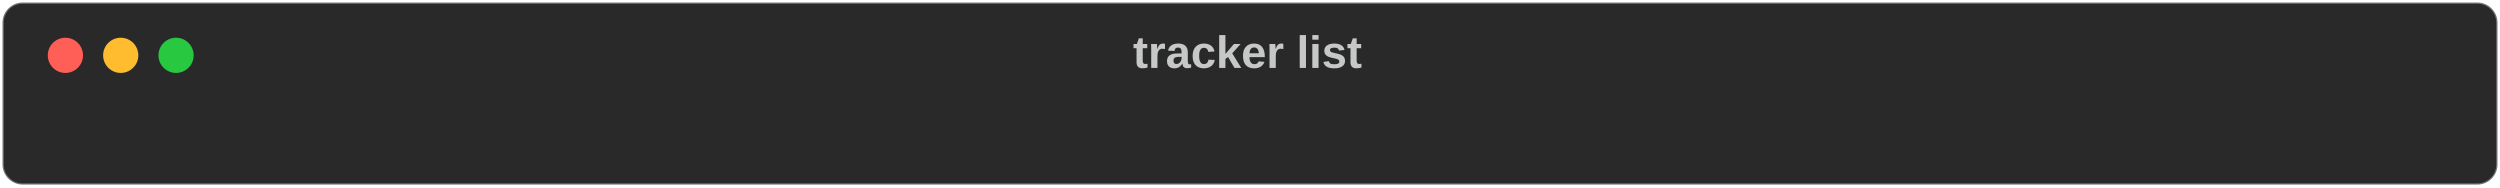
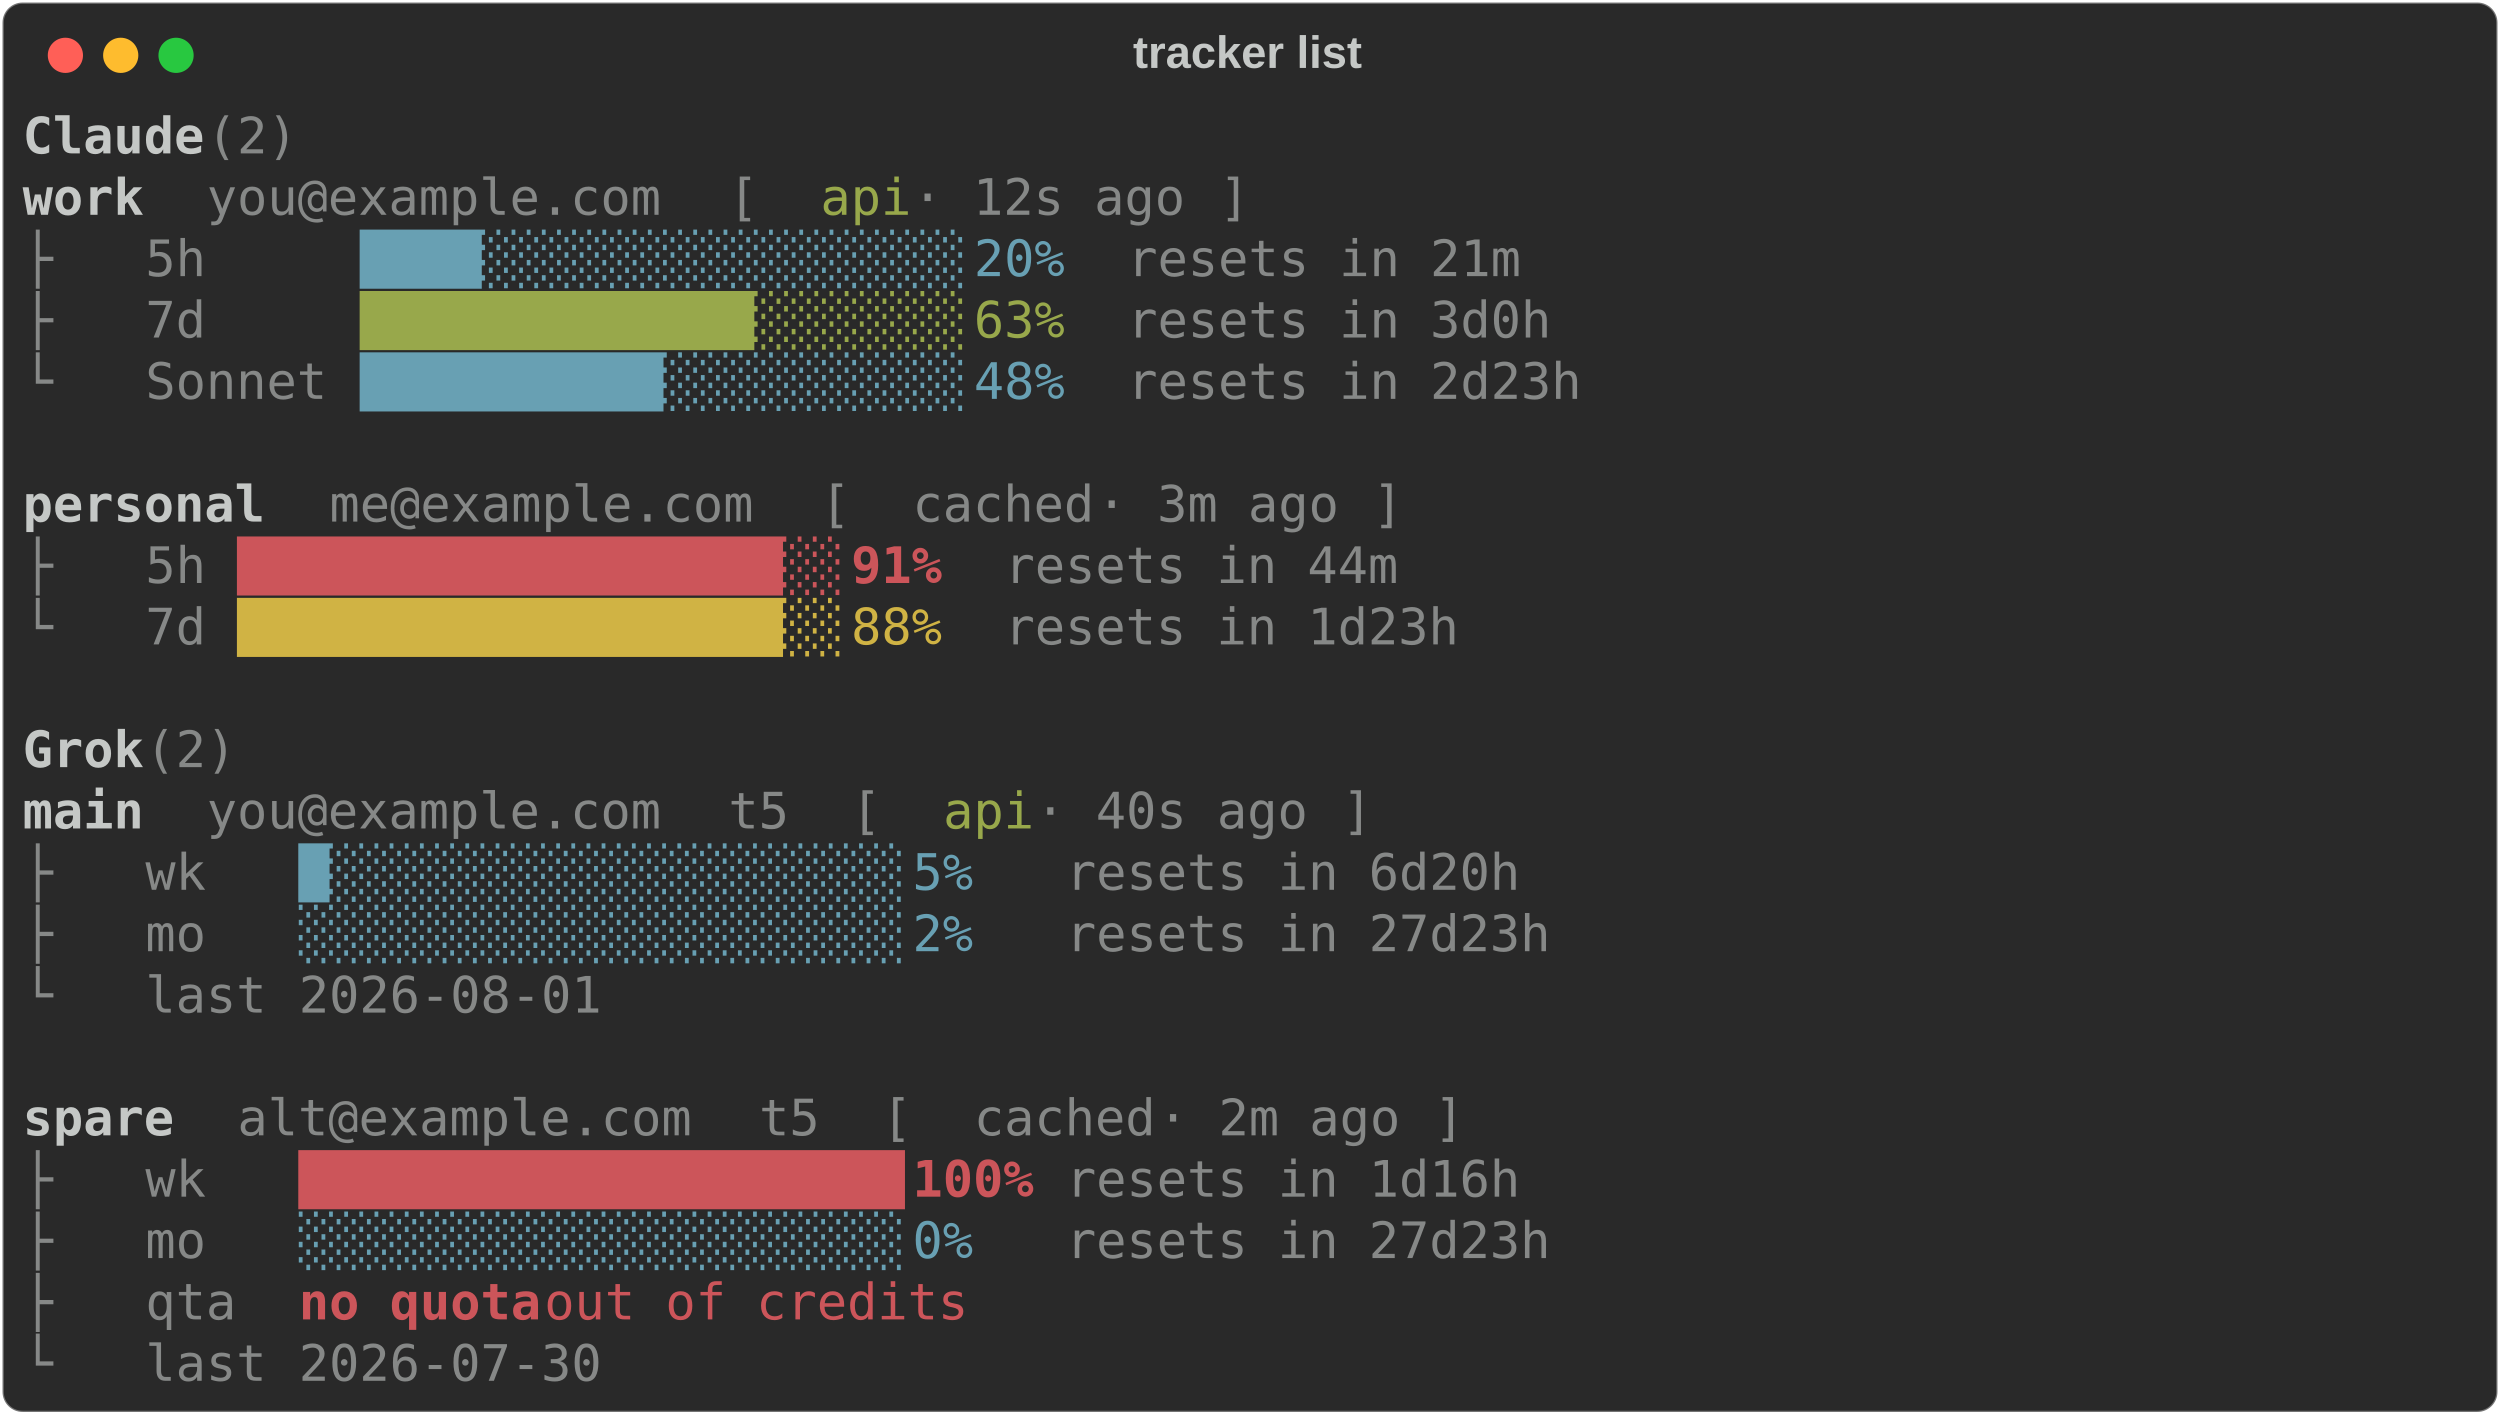
- <svg xmlns="http://www.w3.org/2000/svg" class="rich-terminal" viewBox="0 0 994 74.4">
+ <svg xmlns="http://www.w3.org/2000/svg" class="rich-terminal" viewBox="0 0 994 562.4">
  <style>

    @font-face {
        font-family: "Fira Code";
        src: local("FiraCode-Regular"),
                url("https://cdnjs.cloudflare.com/ajax/libs/firacode/6.2.0/woff2/FiraCode-Regular.woff2") format("woff2"),
                url("https://cdnjs.cloudflare.com/ajax/libs/firacode/6.2.0/woff/FiraCode-Regular.woff") format("woff");
        font-style: normal;
        font-weight: 400;
    }
    @font-face {
        font-family: "Fira Code";
        src: local("FiraCode-Bold"),
                url("https://cdnjs.cloudflare.com/ajax/libs/firacode/6.2.0/woff2/FiraCode-Bold.woff2") format("woff2"),
                url("https://cdnjs.cloudflare.com/ajax/libs/firacode/6.2.0/woff/FiraCode-Bold.woff") format("woff");
        font-style: bold;
        font-weight: 700;
    }

-     .terminal-525534409-matrix {
+     .terminal-3832333975-matrix {
        font-family: Fira Code, monospace;
        font-size: 20px;
        line-height: 24.4px;
        font-variant-east-asian: full-width;
    }

-     .terminal-525534409-title {
+     .terminal-3832333975-title {
        font-size: 18px;
        font-weight: bold;
        font-family: arial;
    }

-     
+     .terminal-3832333975-r1 { fill: #c5c8c6;font-weight: bold }
+ .terminal-3832333975-r2 { fill: #868887 }
+ .terminal-3832333975-r3 { fill: #c5c8c6 }
+ .terminal-3832333975-r4 { fill: #98a84b }
+ .terminal-3832333975-r5 { fill: #68a0b3 }
+ .terminal-3832333975-r6 { fill: #cc555a;font-weight: bold }
+ .terminal-3832333975-r7 { fill: #d0b344 }
+ .terminal-3832333975-r8 { fill: #cc555a }
    </style>
  <defs>
-     <clipPath id="terminal-525534409-clip-terminal">
-       <rect x="0" y="0" width="975.0" height="23.4" />
+     <clipPath id="terminal-3832333975-clip-terminal">
+       <rect x="0" y="0" width="975.0" height="511.4" />
+     </clipPath>
+     <clipPath id="terminal-3832333975-line-0">
+       <rect x="0" y="1.5" width="976" height="24.65" />
+     </clipPath>
+     <clipPath id="terminal-3832333975-line-1">
+       <rect x="0" y="25.9" width="976" height="24.65" />
+     </clipPath>
+     <clipPath id="terminal-3832333975-line-2">
+       <rect x="0" y="50.3" width="976" height="24.65" />
+     </clipPath>
+     <clipPath id="terminal-3832333975-line-3">
+       <rect x="0" y="74.7" width="976" height="24.65" />
+     </clipPath>
+     <clipPath id="terminal-3832333975-line-4">
+       <rect x="0" y="99.1" width="976" height="24.65" />
+     </clipPath>
+     <clipPath id="terminal-3832333975-line-5">
+       <rect x="0" y="123.5" width="976" height="24.65" />
+     </clipPath>
+     <clipPath id="terminal-3832333975-line-6">
+       <rect x="0" y="147.9" width="976" height="24.65" />
+     </clipPath>
+     <clipPath id="terminal-3832333975-line-7">
+       <rect x="0" y="172.3" width="976" height="24.65" />
+     </clipPath>
+     <clipPath id="terminal-3832333975-line-8">
+       <rect x="0" y="196.7" width="976" height="24.65" />
+     </clipPath>
+     <clipPath id="terminal-3832333975-line-9">
+       <rect x="0" y="221.1" width="976" height="24.65" />
+     </clipPath>
+     <clipPath id="terminal-3832333975-line-10">
+       <rect x="0" y="245.5" width="976" height="24.65" />
+     </clipPath>
+     <clipPath id="terminal-3832333975-line-11">
+       <rect x="0" y="269.9" width="976" height="24.65" />
+     </clipPath>
+     <clipPath id="terminal-3832333975-line-12">
+       <rect x="0" y="294.3" width="976" height="24.65" />
+     </clipPath>
+     <clipPath id="terminal-3832333975-line-13">
+       <rect x="0" y="318.7" width="976" height="24.65" />
+     </clipPath>
+     <clipPath id="terminal-3832333975-line-14">
+       <rect x="0" y="343.1" width="976" height="24.65" />
+     </clipPath>
+     <clipPath id="terminal-3832333975-line-15">
+       <rect x="0" y="367.5" width="976" height="24.65" />
+     </clipPath>
+     <clipPath id="terminal-3832333975-line-16">
+       <rect x="0" y="391.9" width="976" height="24.65" />
+     </clipPath>
+     <clipPath id="terminal-3832333975-line-17">
+       <rect x="0" y="416.3" width="976" height="24.65" />
+     </clipPath>
+     <clipPath id="terminal-3832333975-line-18">
+       <rect x="0" y="440.7" width="976" height="24.65" />
+     </clipPath>
+     <clipPath id="terminal-3832333975-line-19">
+       <rect x="0" y="465.1" width="976" height="24.65" />
    </clipPath>
  </defs>
-   <rect fill="#292929" stroke="rgba(255,255,255,0.35)" stroke-width="1" x="1" y="1" width="992" height="72.4" rx="8" />
-   <text class="terminal-525534409-title" fill="#c5c8c6" text-anchor="middle" x="496" y="27">tracker list</text>
+   <rect fill="#292929" stroke="rgba(255,255,255,0.35)" stroke-width="1" x="1" y="1" width="992" height="560.4" rx="8" />
+   <text class="terminal-3832333975-title" fill="#c5c8c6" text-anchor="middle" x="496" y="27">tracker list</text>
  <g transform="translate(26,22)">
    <circle cx="0" cy="0" r="7" fill="#ff5f57" />
    <circle cx="22" cy="0" r="7" fill="#febc2e" />
    <circle cx="44" cy="0" r="7" fill="#28c840" />
  </g>
-   <g transform="translate(9, 41)" clip-path="url(#terminal-525534409-clip-terminal)">
-     <g class="terminal-525534409-matrix">
-     
+   <g transform="translate(9, 41)" clip-path="url(#terminal-3832333975-clip-terminal)">
+     <g class="terminal-3832333975-matrix">
+       <text class="terminal-3832333975-r1" x="0" y="20" textLength="73.2" clip-path="url(#terminal-3832333975-line-0)">Claude</text>
+       <text class="terminal-3832333975-r2" x="73.2" y="20" textLength="61" clip-path="url(#terminal-3832333975-line-0)">  (2)</text>
+       <text class="terminal-3832333975-r3" x="976" y="20" textLength="12.2" clip-path="url(#terminal-3832333975-line-0)">
+ </text>
+       <text class="terminal-3832333975-r1" x="0" y="44.4" textLength="73.2" clip-path="url(#terminal-3832333975-line-1)">  work</text>
+       <text class="terminal-3832333975-r2" x="73.2" y="44.4" textLength="207.4" clip-path="url(#terminal-3832333975-line-1)">  you@example.com</text>
+       <text class="terminal-3832333975-r2" x="280.6" y="44.4" textLength="36.6" clip-path="url(#terminal-3832333975-line-1)">  [</text>
+       <text class="terminal-3832333975-r4" x="317.2" y="44.4" textLength="36.6" clip-path="url(#terminal-3832333975-line-1)">api</text>
+       <text class="terminal-3832333975-r2" x="353.8" y="44.4" textLength="122" clip-path="url(#terminal-3832333975-line-1)"> · 12s ago</text>
+       <text class="terminal-3832333975-r2" x="475.8" y="44.4" textLength="12.2" clip-path="url(#terminal-3832333975-line-1)">]</text>
+       <text class="terminal-3832333975-r3" x="976" y="44.4" textLength="12.2" clip-path="url(#terminal-3832333975-line-1)">
+ </text>
+       <text class="terminal-3832333975-r2" x="0" y="68.8" textLength="48.8" clip-path="url(#terminal-3832333975-line-2)">  ├ </text>
+       <text class="terminal-3832333975-r2" x="48.8" y="68.8" textLength="85.4" clip-path="url(#terminal-3832333975-line-2)">5h     </text>
+       <text class="terminal-3832333975-r5" x="134.2" y="68.8" textLength="244" clip-path="url(#terminal-3832333975-line-2)">████░░░░░░░░░░░░░░░░</text>
+       <text class="terminal-3832333975-r5" x="378.2" y="68.8" textLength="61" clip-path="url(#terminal-3832333975-line-2)">  20%</text>
+       <text class="terminal-3832333975-r2" x="439.2" y="68.8" textLength="183" clip-path="url(#terminal-3832333975-line-2)">  resets in 21m</text>
+       <text class="terminal-3832333975-r3" x="976" y="68.8" textLength="12.2" clip-path="url(#terminal-3832333975-line-2)">
+ </text>
+       <text class="terminal-3832333975-r2" x="0" y="93.2" textLength="48.8" clip-path="url(#terminal-3832333975-line-3)">  ├ </text>
+       <text class="terminal-3832333975-r2" x="48.8" y="93.2" textLength="85.4" clip-path="url(#terminal-3832333975-line-3)">7d     </text>
+       <text class="terminal-3832333975-r4" x="134.2" y="93.2" textLength="244" clip-path="url(#terminal-3832333975-line-3)">█████████████░░░░░░░</text>
+       <text class="terminal-3832333975-r4" x="378.2" y="93.2" textLength="61" clip-path="url(#terminal-3832333975-line-3)">  63%</text>
+       <text class="terminal-3832333975-r2" x="439.2" y="93.2" textLength="195.2" clip-path="url(#terminal-3832333975-line-3)">  resets in 3d0h</text>
+       <text class="terminal-3832333975-r3" x="976" y="93.2" textLength="12.2" clip-path="url(#terminal-3832333975-line-3)">
+ </text>
+       <text class="terminal-3832333975-r2" x="0" y="117.6" textLength="48.8" clip-path="url(#terminal-3832333975-line-4)">  └ </text>
+       <text class="terminal-3832333975-r2" x="48.8" y="117.6" textLength="85.4" clip-path="url(#terminal-3832333975-line-4)">Sonnet </text>
+       <text class="terminal-3832333975-r5" x="134.2" y="117.6" textLength="244" clip-path="url(#terminal-3832333975-line-4)">██████████░░░░░░░░░░</text>
+       <text class="terminal-3832333975-r5" x="378.2" y="117.6" textLength="61" clip-path="url(#terminal-3832333975-line-4)">  48%</text>
+       <text class="terminal-3832333975-r2" x="439.2" y="117.6" textLength="207.4" clip-path="url(#terminal-3832333975-line-4)">  resets in 2d23h</text>
+       <text class="terminal-3832333975-r3" x="976" y="117.6" textLength="12.2" clip-path="url(#terminal-3832333975-line-4)">
+ </text>
+       <text class="terminal-3832333975-r3" x="976" y="142" textLength="12.2" clip-path="url(#terminal-3832333975-line-5)">
+ </text>
+       <text class="terminal-3832333975-r1" x="0" y="166.4" textLength="122" clip-path="url(#terminal-3832333975-line-6)">  personal</text>
+       <text class="terminal-3832333975-r2" x="122" y="166.4" textLength="195.2" clip-path="url(#terminal-3832333975-line-6)">  me@example.com</text>
+       <text class="terminal-3832333975-r2" x="317.2" y="166.4" textLength="36.6" clip-path="url(#terminal-3832333975-line-6)">  [</text>
+       <text class="terminal-3832333975-r2" x="353.8" y="166.4" textLength="73.2" clip-path="url(#terminal-3832333975-line-6)">cached</text>
+       <text class="terminal-3832333975-r2" x="427" y="166.4" textLength="109.8" clip-path="url(#terminal-3832333975-line-6)"> · 3m ago</text>
+       <text class="terminal-3832333975-r2" x="536.8" y="166.4" textLength="12.2" clip-path="url(#terminal-3832333975-line-6)">]</text>
+       <text class="terminal-3832333975-r3" x="976" y="166.4" textLength="12.2" clip-path="url(#terminal-3832333975-line-6)">
+ </text>
+       <text class="terminal-3832333975-r2" x="0" y="190.8" textLength="48.8" clip-path="url(#terminal-3832333975-line-7)">  ├ </text>
+       <text class="terminal-3832333975-r2" x="48.8" y="190.8" textLength="36.6" clip-path="url(#terminal-3832333975-line-7)">5h </text>
+       <text class="terminal-3832333975-r6" x="85.4" y="190.8" textLength="244" clip-path="url(#terminal-3832333975-line-7)">██████████████████░░</text>
+       <text class="terminal-3832333975-r6" x="329.4" y="190.8" textLength="61" clip-path="url(#terminal-3832333975-line-7)">  91%</text>
+       <text class="terminal-3832333975-r2" x="390.4" y="190.8" textLength="183" clip-path="url(#terminal-3832333975-line-7)">  resets in 44m</text>
+       <text class="terminal-3832333975-r3" x="976" y="190.8" textLength="12.2" clip-path="url(#terminal-3832333975-line-7)">
+ </text>
+       <text class="terminal-3832333975-r2" x="0" y="215.2" textLength="48.8" clip-path="url(#terminal-3832333975-line-8)">  └ </text>
+       <text class="terminal-3832333975-r2" x="48.8" y="215.2" textLength="36.6" clip-path="url(#terminal-3832333975-line-8)">7d </text>
+       <text class="terminal-3832333975-r7" x="85.4" y="215.2" textLength="244" clip-path="url(#terminal-3832333975-line-8)">██████████████████░░</text>
+       <text class="terminal-3832333975-r7" x="329.4" y="215.2" textLength="61" clip-path="url(#terminal-3832333975-line-8)">  88%</text>
+       <text class="terminal-3832333975-r2" x="390.4" y="215.2" textLength="207.4" clip-path="url(#terminal-3832333975-line-8)">  resets in 1d23h</text>
+       <text class="terminal-3832333975-r3" x="976" y="215.2" textLength="12.2" clip-path="url(#terminal-3832333975-line-8)">
+ </text>
+       <text class="terminal-3832333975-r3" x="976" y="239.6" textLength="12.2" clip-path="url(#terminal-3832333975-line-9)">
+ </text>
+       <text class="terminal-3832333975-r1" x="0" y="264" textLength="48.8" clip-path="url(#terminal-3832333975-line-10)">Grok</text>
+       <text class="terminal-3832333975-r2" x="48.8" y="264" textLength="61" clip-path="url(#terminal-3832333975-line-10)">  (2)</text>
+       <text class="terminal-3832333975-r3" x="976" y="264" textLength="12.2" clip-path="url(#terminal-3832333975-line-10)">
+ </text>
+       <text class="terminal-3832333975-r1" x="0" y="288.4" textLength="73.2" clip-path="url(#terminal-3832333975-line-11)">  main</text>
+       <text class="terminal-3832333975-r2" x="73.2" y="288.4" textLength="207.4" clip-path="url(#terminal-3832333975-line-11)">  you@example.com</text>
+       <text class="terminal-3832333975-r2" x="280.6" y="288.4" textLength="48.8" clip-path="url(#terminal-3832333975-line-11)">  t5</text>
+       <text class="terminal-3832333975-r2" x="329.4" y="288.4" textLength="36.6" clip-path="url(#terminal-3832333975-line-11)">  [</text>
+       <text class="terminal-3832333975-r4" x="366" y="288.4" textLength="36.6" clip-path="url(#terminal-3832333975-line-11)">api</text>
+       <text class="terminal-3832333975-r2" x="402.6" y="288.4" textLength="122" clip-path="url(#terminal-3832333975-line-11)"> · 40s ago</text>
+       <text class="terminal-3832333975-r2" x="524.6" y="288.4" textLength="12.2" clip-path="url(#terminal-3832333975-line-11)">]</text>
+       <text class="terminal-3832333975-r3" x="976" y="288.4" textLength="12.2" clip-path="url(#terminal-3832333975-line-11)">
+ </text>
+       <text class="terminal-3832333975-r2" x="0" y="312.8" textLength="48.8" clip-path="url(#terminal-3832333975-line-12)">  ├ </text>
+       <text class="terminal-3832333975-r2" x="48.8" y="312.8" textLength="61" clip-path="url(#terminal-3832333975-line-12)">wk   </text>
+       <text class="terminal-3832333975-r5" x="109.8" y="312.8" textLength="244" clip-path="url(#terminal-3832333975-line-12)">█░░░░░░░░░░░░░░░░░░░</text>
+       <text class="terminal-3832333975-r5" x="353.8" y="312.8" textLength="61" clip-path="url(#terminal-3832333975-line-12)">   5%</text>
+       <text class="terminal-3832333975-r2" x="414.8" y="312.8" textLength="207.4" clip-path="url(#terminal-3832333975-line-12)">  resets in 6d20h</text>
+       <text class="terminal-3832333975-r3" x="976" y="312.8" textLength="12.2" clip-path="url(#terminal-3832333975-line-12)">
+ </text>
+       <text class="terminal-3832333975-r2" x="0" y="337.2" textLength="48.8" clip-path="url(#terminal-3832333975-line-13)">  ├ </text>
+       <text class="terminal-3832333975-r2" x="48.8" y="337.2" textLength="61" clip-path="url(#terminal-3832333975-line-13)">mo   </text>
+       <text class="terminal-3832333975-r5" x="109.8" y="337.2" textLength="244" clip-path="url(#terminal-3832333975-line-13)">░░░░░░░░░░░░░░░░░░░░</text>
+       <text class="terminal-3832333975-r5" x="353.8" y="337.2" textLength="61" clip-path="url(#terminal-3832333975-line-13)">   2%</text>
+       <text class="terminal-3832333975-r2" x="414.8" y="337.2" textLength="219.6" clip-path="url(#terminal-3832333975-line-13)">  resets in 27d23h</text>
+       <text class="terminal-3832333975-r3" x="976" y="337.2" textLength="12.2" clip-path="url(#terminal-3832333975-line-13)">
+ </text>
+       <text class="terminal-3832333975-r2" x="0" y="361.6" textLength="48.8" clip-path="url(#terminal-3832333975-line-14)">  └ </text>
+       <text class="terminal-3832333975-r2" x="48.8" y="361.6" textLength="61" clip-path="url(#terminal-3832333975-line-14)">last </text>
+       <text class="terminal-3832333975-r2" x="109.8" y="361.6" textLength="134.2" clip-path="url(#terminal-3832333975-line-14)"> 2026-08-01</text>
+       <text class="terminal-3832333975-r3" x="976" y="361.6" textLength="12.2" clip-path="url(#terminal-3832333975-line-14)">
+ </text>
+       <text class="terminal-3832333975-r3" x="976" y="386" textLength="12.2" clip-path="url(#terminal-3832333975-line-15)">
+ </text>
+       <text class="terminal-3832333975-r1" x="0" y="410.4" textLength="85.4" clip-path="url(#terminal-3832333975-line-16)">  spare</text>
+       <text class="terminal-3832333975-r2" x="85.4" y="410.4" textLength="207.4" clip-path="url(#terminal-3832333975-line-16)">  alt@example.com</text>
+       <text class="terminal-3832333975-r2" x="292.8" y="410.4" textLength="48.8" clip-path="url(#terminal-3832333975-line-16)">  t5</text>
+       <text class="terminal-3832333975-r2" x="341.6" y="410.4" textLength="36.6" clip-path="url(#terminal-3832333975-line-16)">  [</text>
+       <text class="terminal-3832333975-r2" x="378.2" y="410.4" textLength="73.2" clip-path="url(#terminal-3832333975-line-16)">cached</text>
+       <text class="terminal-3832333975-r2" x="451.4" y="410.4" textLength="109.8" clip-path="url(#terminal-3832333975-line-16)"> · 2m ago</text>
+       <text class="terminal-3832333975-r2" x="561.2" y="410.4" textLength="12.2" clip-path="url(#terminal-3832333975-line-16)">]</text>
+       <text class="terminal-3832333975-r3" x="976" y="410.4" textLength="12.2" clip-path="url(#terminal-3832333975-line-16)">
+ </text>
+       <text class="terminal-3832333975-r2" x="0" y="434.8" textLength="48.8" clip-path="url(#terminal-3832333975-line-17)">  ├ </text>
+       <text class="terminal-3832333975-r2" x="48.8" y="434.8" textLength="61" clip-path="url(#terminal-3832333975-line-17)">wk   </text>
+       <text class="terminal-3832333975-r6" x="109.8" y="434.8" textLength="244" clip-path="url(#terminal-3832333975-line-17)">████████████████████</text>
+       <text class="terminal-3832333975-r6" x="353.8" y="434.8" textLength="61" clip-path="url(#terminal-3832333975-line-17)"> 100%</text>
+       <text class="terminal-3832333975-r2" x="414.8" y="434.8" textLength="207.4" clip-path="url(#terminal-3832333975-line-17)">  resets in 1d16h</text>
+       <text class="terminal-3832333975-r3" x="976" y="434.8" textLength="12.2" clip-path="url(#terminal-3832333975-line-17)">
+ </text>
+       <text class="terminal-3832333975-r2" x="0" y="459.2" textLength="48.8" clip-path="url(#terminal-3832333975-line-18)">  ├ </text>
+       <text class="terminal-3832333975-r2" x="48.8" y="459.2" textLength="61" clip-path="url(#terminal-3832333975-line-18)">mo   </text>
+       <text class="terminal-3832333975-r5" x="109.8" y="459.2" textLength="244" clip-path="url(#terminal-3832333975-line-18)">░░░░░░░░░░░░░░░░░░░░</text>
+       <text class="terminal-3832333975-r5" x="353.8" y="459.2" textLength="61" clip-path="url(#terminal-3832333975-line-18)">   0%</text>
+       <text class="terminal-3832333975-r2" x="414.8" y="459.2" textLength="219.6" clip-path="url(#terminal-3832333975-line-18)">  resets in 27d23h</text>
+       <text class="terminal-3832333975-r3" x="976" y="459.2" textLength="12.2" clip-path="url(#terminal-3832333975-line-18)">
+ </text>
+       <text class="terminal-3832333975-r2" x="0" y="483.6" textLength="48.8" clip-path="url(#terminal-3832333975-line-19)">  ├ </text>
+       <text class="terminal-3832333975-r2" x="48.8" y="483.6" textLength="61" clip-path="url(#terminal-3832333975-line-19)">qta  </text>
+       <text class="terminal-3832333975-r6" x="109.8" y="483.6" textLength="97.6" clip-path="url(#terminal-3832333975-line-19)">no quota</text>
+       <text class="terminal-3832333975-r8" x="207.4" y="483.6" textLength="195.2" clip-path="url(#terminal-3832333975-line-19)">  out of credits</text>
+       <text class="terminal-3832333975-r3" x="976" y="483.6" textLength="12.2" clip-path="url(#terminal-3832333975-line-19)">
+ </text>
+       <text class="terminal-3832333975-r2" x="0" y="508" textLength="48.8" clip-path="url(#terminal-3832333975-line-20)">  └ </text>
+       <text class="terminal-3832333975-r2" x="48.8" y="508" textLength="61" clip-path="url(#terminal-3832333975-line-20)">last </text>
+       <text class="terminal-3832333975-r2" x="109.8" y="508" textLength="134.2" clip-path="url(#terminal-3832333975-line-20)"> 2026-07-30</text>
+       <text class="terminal-3832333975-r3" x="976" y="508" textLength="12.2" clip-path="url(#terminal-3832333975-line-20)">
+ </text>
    </g>
  </g>
</svg>
